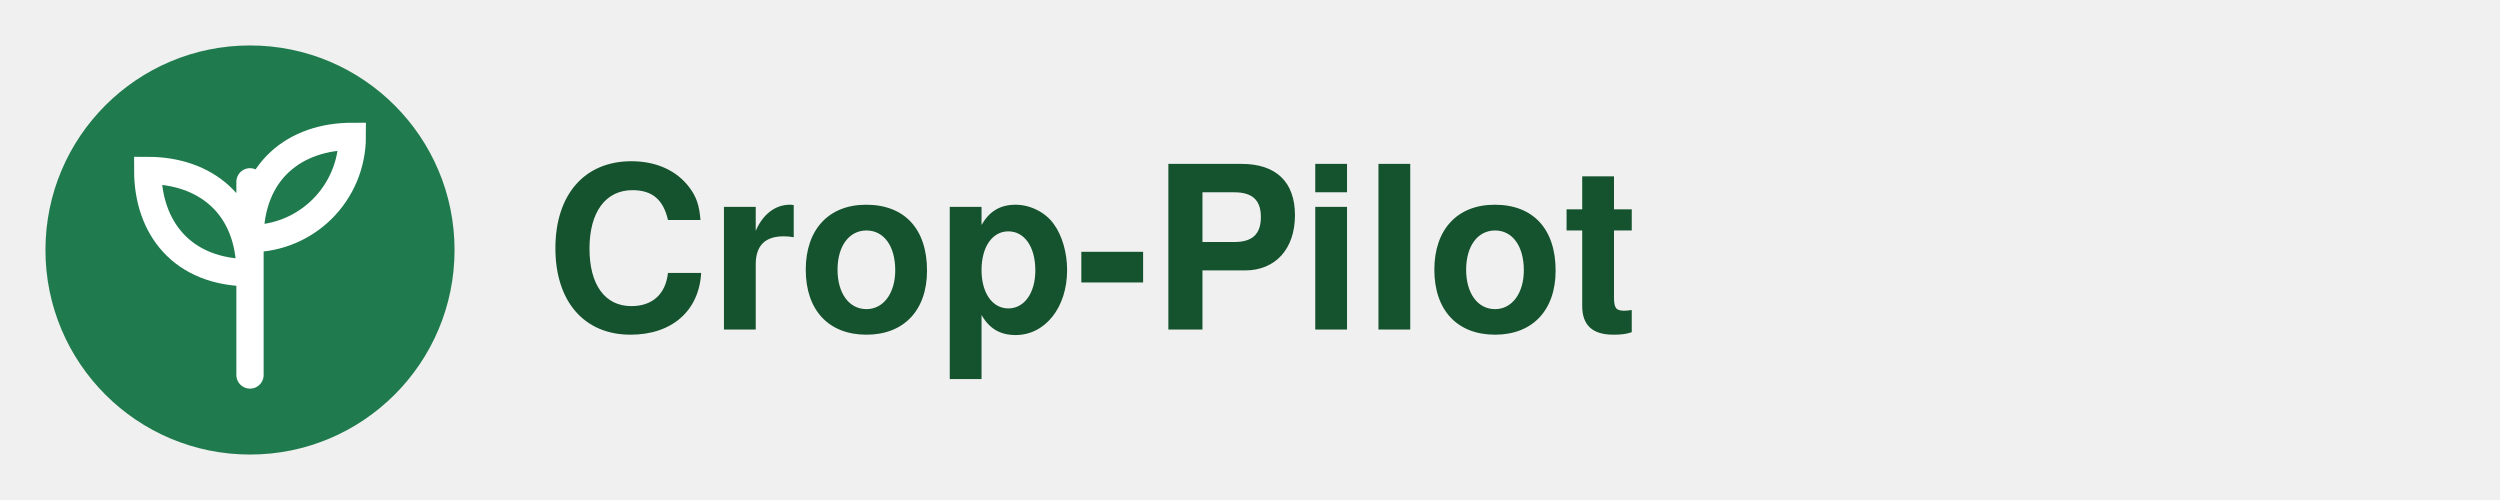
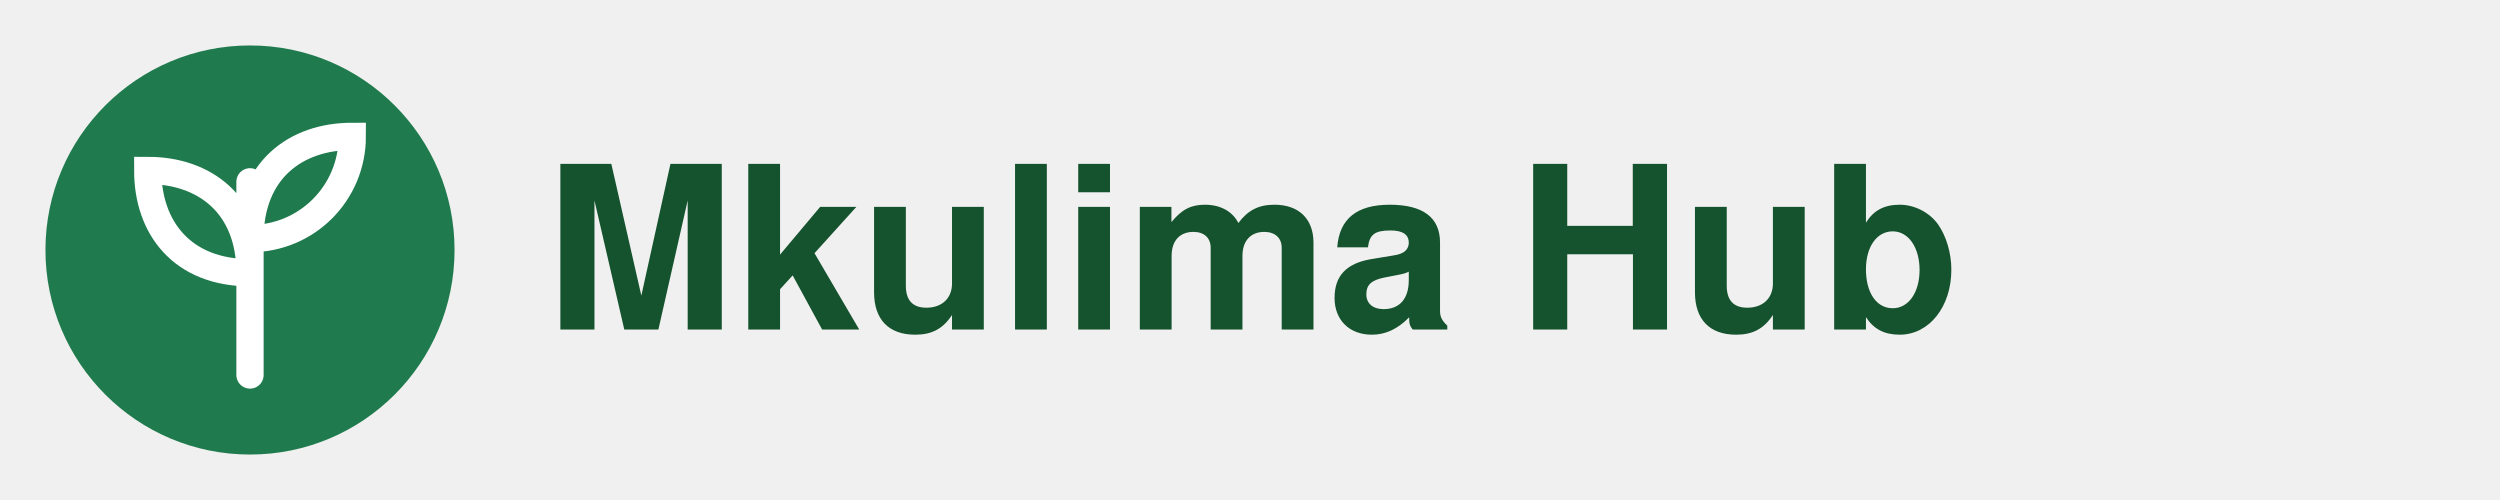
<svg xmlns="http://www.w3.org/2000/svg" width="220" height="44" viewBox="0 0 220 44">
  <circle cx="22" cy="22" r="18" fill="#1F7A4D" />
  <path d="M22 33 C22 24 22 20 22 16 M22 24 C16 24 13 20 13 15 C18 15 22 18 22 24 M22 21 C27 21 31 17 31 12 C26 12 22 15 22 21" stroke="#FFFFFF" stroke-width="2.4" fill="none" stroke-linecap="round" />
-   <text x="48" y="29" font-family="Helvetica, Arial, sans-serif" font-size="20" font-weight="700" fill="#14532D">Crop-Pilot</text>
+   <text x="48" y="29" font-family="Helvetica, Arial, sans-serif" font-size="20" font-weight="700" fill="#14532D">Mkulima Hub</text>
</svg>
